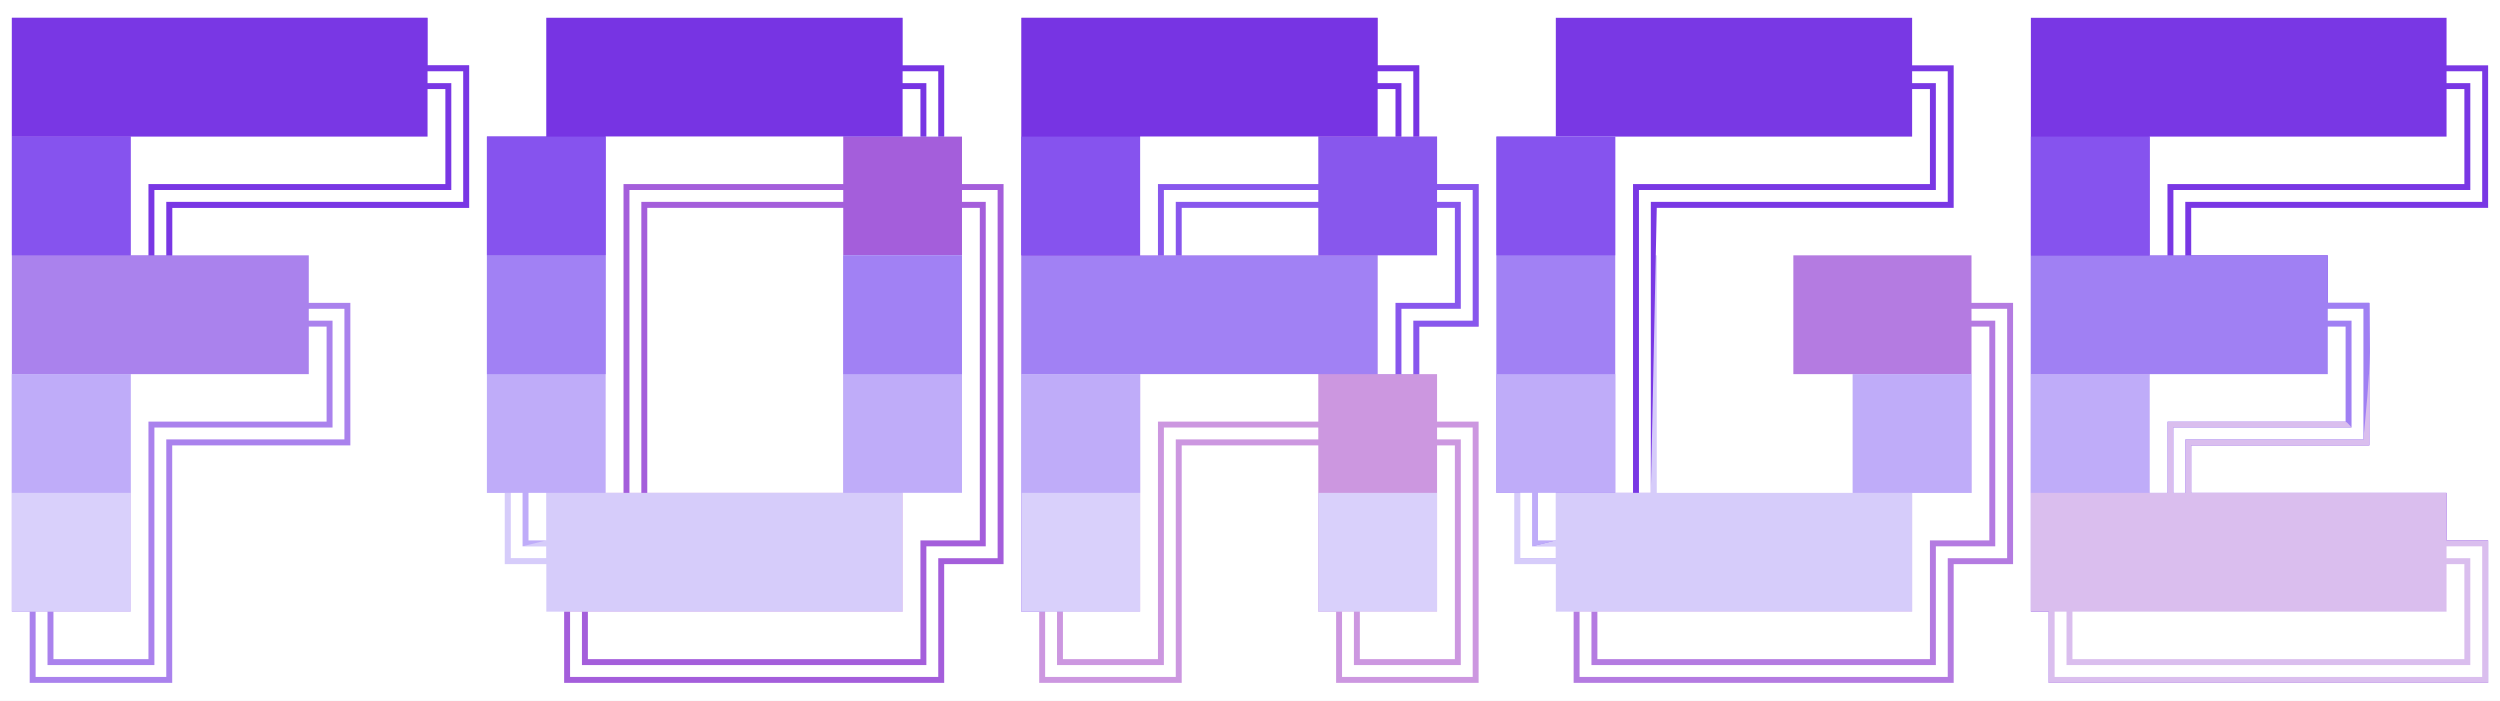
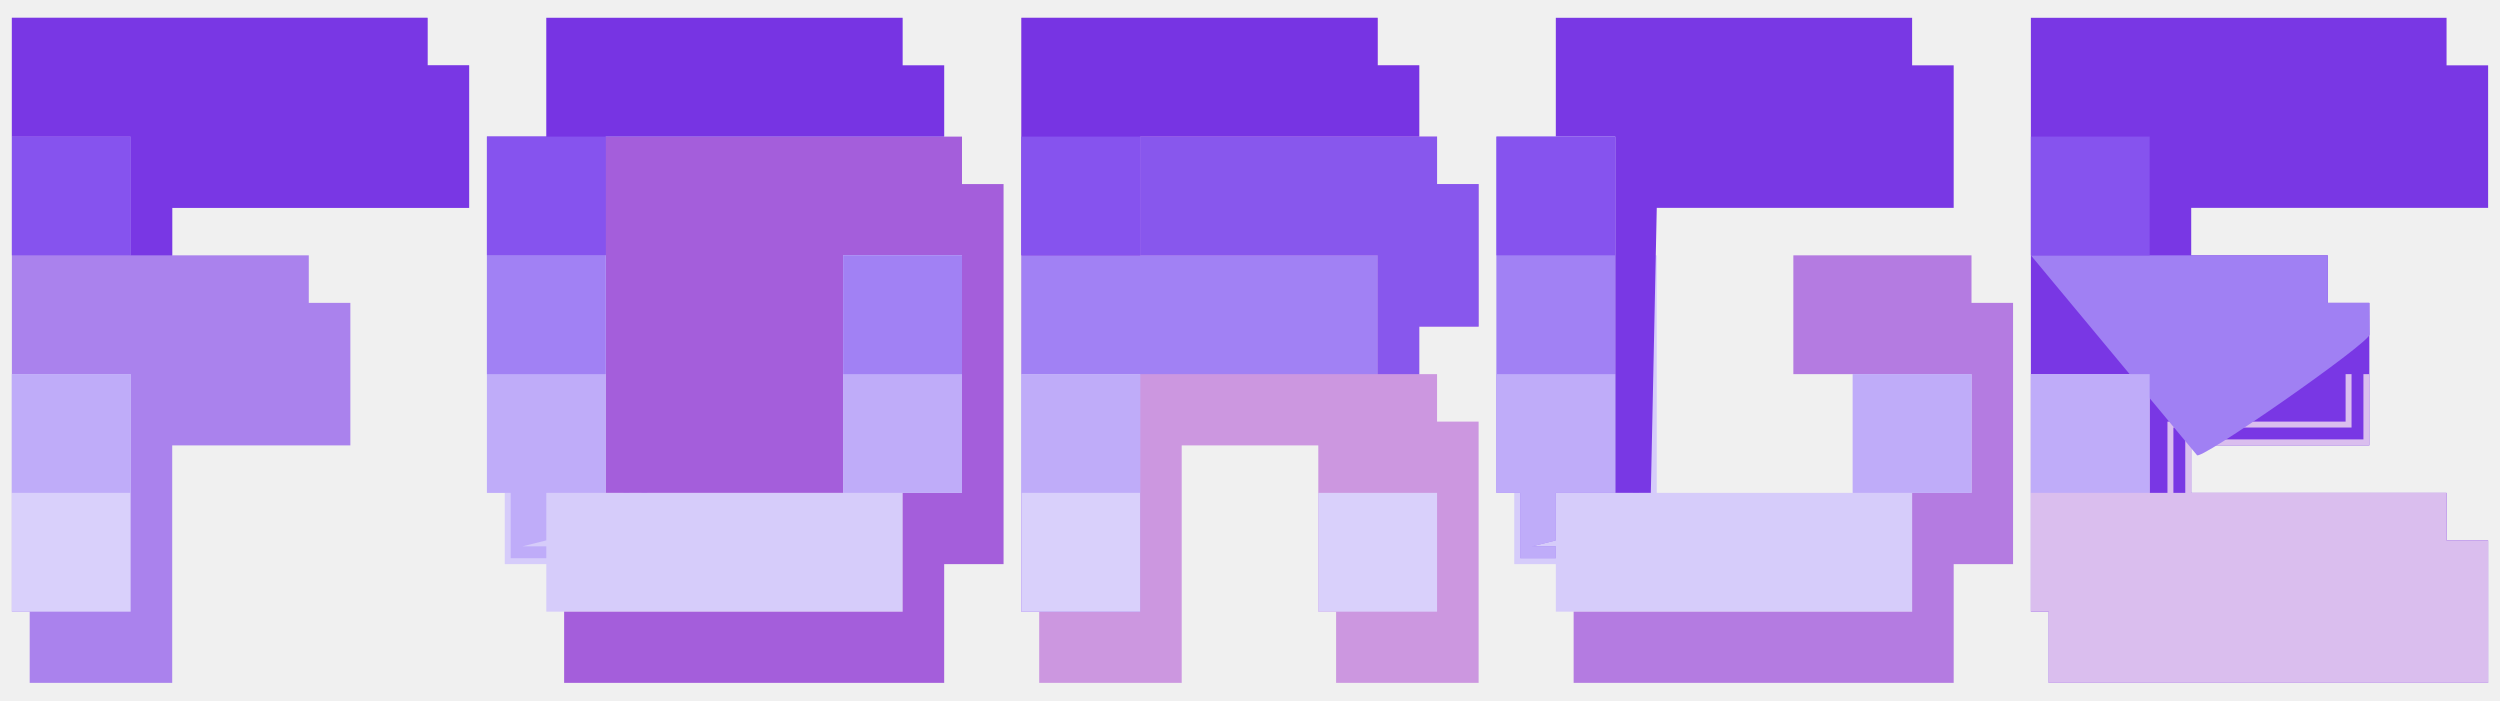
<svg xmlns="http://www.w3.org/2000/svg" version="1.1" width="421" height="118">
-   <path d="M0 0 C138.93 0 277.86 0 421 0 C421 38.94 421 77.88 421 118 C282.07 118 143.14 118 0 118 C0 79.06 0 40.12 0 0 Z " fill="#FFFFFF" transform="translate(0,0)" />
  <path d="M0 0 C19.8 0 39.6 0 60 0 C60 2.64 60 5.28 60 8 C62.31 8 64.62 8 67 8 C67 11.96 67 15.92 67 20 C67.99 20 68.98 20 70 20 C70 22.64 70 25.28 70 28 C72.31 28 74.62 28 77 28 C77 35.92 77 43.84 77 52 C73.7 52 70.4 52 67 52 C67 54.64 67 57.28 67 60 C67.99 60 68.98 60 70 60 C70 62.64 70 65.28 70 68 C72.31 68 74.62 68 77 68 C77 82.52 77 97.04 77 112 C69.08 112 61.16 112 53 112 C53 108.04 53 104.08 53 100 C52.01 100 51.02 100 50 100 C50 90.76 50 81.52 50 72 C42.41 72 34.82 72 27 72 C27 85.2 27 98.4 27 112 C19.08 112 11.16 112 3 112 C3 108.04 3 104.08 3 100 C2.01 100 1.02 100 0 100 C0 67 0 34 0 0 Z " fill="#CC97E0" transform="translate(172,3)" />
  <path d="M0 0 C23.1 0 46.2 0 70 0 C70 2.64 70 5.28 70 8 C72.31 8 74.62 8 77 8 C77 15.92 77 23.84 77 32 C60.5 32 44 32 27 32 C27 34.64 27 37.28 27 40 C34.59 40 42.18 40 50 40 C50 42.64 50 45.28 50 48 C52.31 48 54.62 48 57 48 C57 55.92 57 63.84 57 72 C47.1 72 37.2 72 27 72 C27 74.64 27 77.28 27 80 C41.19 80 55.38 80 70 80 C70 82.64 70 85.28 70 88 C72.31 88 74.62 88 77 88 C77 95.92 77 103.84 77 112 C52.58 112 28.16 112 3 112 C3 108.04 3 104.08 3 100 C2.01 100 1.02 100 0 100 C0 67 0 34 0 0 Z " fill="#7937E4" transform="translate(342,3)" />
  <path d="M0 0 C23.1 0 46.2 0 70 0 C70 2.64 70 5.28 70 8 C72.31 8 74.62 8 77 8 C77 15.92 77 23.84 77 32 C60.5 32 44 32 27 32 C27 34.64 27 37.28 27 40 C34.59 40 42.18 40 50 40 C50 42.64 50 45.28 50 48 C52.31 48 54.62 48 57 48 C57 55.92 57 63.84 57 72 C47.1 72 37.2 72 27 72 C27 85.2 27 98.4 27 112 C19.08 112 11.16 112 3 112 C3 108.04 3 104.08 3 100 C2.01 100 1.02 100 0 100 C0 67 0 34 0 0 Z " fill="#AA82ED" transform="translate(2,3)" />
  <path d="M0 0 C19.8 0 39.6 0 60 0 C60 2.64 60 5.28 60 8 C62.31 8 64.62 8 67 8 C67 11.96 67 15.92 67 20 C48.19 20 29.38 20 10 20 C10 39.8 10 59.6 10 80 C10.99 80 11.98 80 13 80 C13 66.8 13 53.6 13 40 C13.33 40 13.66 40 14 40 C14 53.2 14 66.4 14 80 C14.66 80 15.32 80 16 80 C16 66.8 16 53.6 16 40 C16.33 40 16.66 40 17 40 C17 53.2 17 66.4 17 80 C27.89 80 38.78 80 50 80 C50 66.8 50 53.6 50 40 C56.6 40 63.2 40 70 40 C70 53.2 70 66.4 70 80 C66.7 80 63.4 80 60 80 C60 86.6 60 93.2 60 100 C40.2 100 20.4 100 0 100 C0 97.36 0 94.72 0 92 C-2.31 92 -4.62 92 -7 92 C-7 88.04 -7 84.08 -7 80 C-7.99 80 -8.98 80 -10 80 C-10 60.2 -10 40.4 -10 20 C-6.7 20 -3.4 20 0 20 C0 13.4 0 6.8 0 0 Z " fill="#D6CCFA" transform="translate(92,3)" />
  <path d="M0 0 C19.8 0 39.6 0 60 0 C60 2.64 60 5.28 60 8 C62.31 8 64.62 8 67 8 C67 29.12 67 50.24 67 72 C63.7 72 60.4 72 57 72 C57 78.6 57 85.2 57 92 C35.88 92 14.76 92 -7 92 C-7 88.04 -7 84.08 -7 80 C11.81 80 30.62 80 50 80 C50 73.4 50 66.8 50 60 C53.3 60 56.6 60 60 60 C60 46.8 60 33.6 60 20 C53.4 20 46.8 20 40 20 C40 33.2 40 46.4 40 60 C26.8 60 13.6 60 0 60 C0 40.2 0 20.4 0 0 Z " fill="#A45EDB" transform="translate(102,23)" />
  <path d="M0 0 C6.6 0 13.2 0 20 0 C20 19.8 20 39.6 20 60 C20.99 60 21.98 60 23 60 C23 46.8 23 33.6 23 20 C23.33 20 23.66 20 24 20 C24 33.2 24 46.4 24 60 C24.66 60 25.32 60 26 60 C26 46.8 26 33.6 26 20 C26.33 20 26.66 20 27 20 C27 33.2 27 46.4 27 60 C37.89 60 48.78 60 60 60 C60 53.4 60 46.8 60 40 C66.6 40 73.2 40 80 40 C80 46.6 80 53.2 80 60 C76.7 60 73.4 60 70 60 C70 66.6 70 73.2 70 80 C50.2 80 30.4 80 10 80 C10 77.36 10 74.72 10 72 C7.69 72 5.38 72 3 72 C3 68.04 3 64.08 3 60 C2.01 60 1.02 60 0 60 C0 40.2 0 20.4 0 0 Z " fill="#D6CCFA" transform="translate(252,23)" />
  <path d="M0 0 C6.6 0 13.2 0 20 0 C20 6.6 20 13.2 20 20 C20.99 20 21.98 20 23 20 C23 16.04 23 12.08 23 8 C32.9 8 42.8 8 53 8 C53 5.36 53 2.72 53 0 C53.33 0 53.66 0 54 0 C54 2.97 54 5.94 54 9 C44.1 9 34.2 9 24 9 C24 12.63 24 16.26 24 20 C24.66 20 25.32 20 26 20 C26 17.03 26 14.06 26 11 C35.9 11 45.8 11 56 11 C56 7.37 56 3.74 56 0 C56.33 0 56.66 0 57 0 C57 3.96 57 7.92 57 12 C47.1 12 37.2 12 27 12 C27 14.64 27 17.28 27 20 C41.19 20 55.38 20 70 20 C70 22.64 70 25.28 70 28 C72.31 28 74.62 28 77 28 C77 35.92 77 43.84 77 52 C52.58 52 28.16 52 3 52 C3 48.04 3 44.08 3 40 C2.01 40 1.02 40 0 40 C0 26.8 0 13.6 0 0 Z " fill="#DABEEE" transform="translate(342,63)" />
  <path d="M0 0 C19.8 0 39.6 0 60 0 C60 2.64 60 5.28 60 8 C62.31 8 64.62 8 67 8 C67 15.92 67 23.84 67 32 C50.5 32 34 32 17 32 C16.67 47.84 16.34 63.68 16 80 C14.02 80 12.04 80 10 80 C10 60.2 10 40.4 10 20 C6.7 20 3.4 20 0 20 C0 13.4 0 6.8 0 0 Z " fill="#7938E4" transform="translate(262,3)" />
  <path d="M0 0 C23.1 0 46.2 0 70 0 C70 2.64 70 5.28 70 8 C72.31 8 74.62 8 77 8 C77 15.92 77 23.84 77 32 C60.5 32 44 32 27 32 C27 34.64 27 37.28 27 40 C24.69 40 22.38 40 20 40 C20 33.4 20 26.8 20 20 C13.4 20 6.8 20 0 20 C0 13.4 0 6.8 0 0 Z " fill="#7937E4" transform="translate(2,3)" />
  <path d="M0 0 C19.8 0 39.6 0 60 0 C60 6.6 60 13.2 60 20 C46.8 20 33.6 20 20 20 C20 33.2 20 46.4 20 60 C13.4 60 6.8 60 0 60 C0 40.2 0 20.4 0 0 Z " fill="#A181F4" transform="translate(172,43)" />
  <path d="M0 0 C9.9 0 19.8 0 30 0 C30 2.64 30 5.28 30 8 C32.31 8 34.62 8 37 8 C37 22.52 37 37.04 37 52 C33.7 52 30.4 52 27 52 C27 58.6 27 65.2 27 72 C5.88 72 -15.24 72 -37 72 C-37 68.04 -37 64.08 -37 60 C-18.19 60 0.62 60 20 60 C20 53.4 20 46.8 20 40 C23.3 40 26.6 40 30 40 C30 33.4 30 26.8 30 20 C20.1 20 10.2 20 0 20 C0 13.4 0 6.8 0 0 Z " fill="#B47BE1" transform="translate(302,43)" />
  <path d="M0 0 C19.8 0 39.6 0 60 0 C60 2.64 60 5.28 60 8 C62.31 8 64.62 8 67 8 C67 11.96 67 15.92 67 20 C51.49 20 35.98 20 20 20 C20 26.6 20 33.2 20 40 C13.4 40 6.8 40 0 40 C0 26.8 0 13.6 0 0 Z " fill="#7734E3" transform="translate(172,3)" />
  <path d="M0 0 C19.8 0 39.6 0 60 0 C60 2.64 60 5.28 60 8 C62.31 8 64.62 8 67 8 C67 11.96 67 15.92 67 20 C48.19 20 29.38 20 10 20 C10 26.6 10 33.2 10 40 C3.4 40 -3.2 40 -10 40 C-10 33.4 -10 26.8 -10 20 C-6.7 20 -3.4 20 0 20 C0 13.4 0 6.8 0 0 Z " fill="#7734E3" transform="translate(92,3)" />
-   <path d="M0 0 C10.89 0 21.78 0 33 0 C33 15.84 33 31.68 33 48 C22.11 48 11.22 48 0 48 C0 32.16 0 16.32 0 0 Z " fill="#FFFFFF" transform="translate(109,35)" />
-   <path d="M0 0 C16.5 0 33 0 50 0 C50 2.64 50 5.28 50 8 C52.31 8 54.62 8 57 8 C57.028 9.771 57.047 11.542 57.062 13.312 C57.074 14.299 57.086 15.285 57.098 16.301 C56.968 21.212 56.445 26.107 56 31 C46.1 31 36.2 31 26 31 C26 33.97 26 36.94 26 40 C25.34 40 24.68 40 24 40 C24 36.37 24 32.74 24 29 C33.9 29 43.8 29 54 29 C52.897 27.671 52.897 27.671 50.133 27.886 C48.881 27.892 47.629 27.897 46.34 27.902 C45.675 27.904 45.011 27.905 44.326 27.907 C42.197 27.912 40.067 27.925 37.938 27.938 C36.497 27.943 35.056 27.947 33.615 27.951 C30.077 27.962 26.538 27.979 23 28 C23 31.96 23 35.92 23 40 C22.01 40 21.02 40 20 40 C20 33.4 20 26.8 20 20 C13.4 20 6.8 20 0 20 C0 13.4 0 6.8 0 0 Z " fill="#A080F3" transform="translate(342,43)" />
+   <path d="M0 0 C16.5 0 33 0 50 0 C50 2.64 50 5.28 50 8 C52.31 8 54.62 8 57 8 C57.028 9.771 57.047 11.542 57.062 13.312 C57.074 14.746 27.943 35.056 27.947 33.615 27.951 C30.077 27.962 26.538 27.979 23 28 C23 31.96 23 35.92 23 40 C22.01 40 21.02 40 20 40 C20 33.4 20 26.8 20 20 C13.4 20 6.8 20 0 20 C0 13.4 0 6.8 0 0 Z " fill="#A080F3" transform="translate(342,43)" />
  <path d="M0 0 C16.5 0 33 0 50 0 C50 2.64 50 5.28 50 8 C52.31 8 54.62 8 57 8 C57 15.92 57 23.84 57 32 C53.7 32 50.4 32 47 32 C47 34.64 47 37.28 47 40 C44.69 40 42.38 40 40 40 C40 33.4 40 26.8 40 20 C26.8 20 13.6 20 0 20 C0 13.4 0 6.8 0 0 Z " fill="#8857ED" transform="translate(192,23)" />
  <path d="M0 0 C6.6 0 13.2 0 20 0 C20 19.8 20 39.6 20 60 C16.7 60 13.4 60 10 60 C10 62.64 10 65.28 10 68 C8.02 68.495 8.02 68.495 6 69 C7.32 69 8.64 69 10 69 C10 69.66 10 70.32 10 71 C8.02 71 6.04 71 4 71 C4 67.37 4 63.74 4 60 C2.68 60 1.36 60 0 60 C0 40.2 0 20.4 0 0 Z " fill="#A181F4" transform="translate(252,23)" />
  <path d="M0 0 C6.6 0 13.2 0 20 0 C20 13.2 20 26.4 20 40 C16.7 40 13.4 40 10 40 C10 42.64 10 45.28 10 48 C8.02 48.495 8.02 48.495 6 49 C7.32 49 8.64 49 10 49 C10 49.66 10 50.32 10 51 C8.02 51 6.04 51 4 51 C4 47.37 4 43.74 4 40 C2.68 40 1.36 40 0 40 C0 26.8 0 13.6 0 0 Z " fill="#BFACF9" transform="translate(82,43)" />
  <path d="M0 0 C6.6 0 13.2 0 20 0 C20 13.2 20 26.4 20 40 C13.4 40 6.8 40 0 40 C0 26.8 0 13.6 0 0 Z " fill="#D9D0FB" transform="translate(172,63)" />
  <path d="M0 0 C6.6 0 13.2 0 20 0 C20 13.2 20 26.4 20 40 C13.4 40 6.8 40 0 40 C0 26.8 0 13.6 0 0 Z " fill="#D9D0FB" transform="translate(2,63)" />
  <path d="M0 0 C6.6 0 13.2 0 20 0 C20 13.2 20 26.4 20 40 C13.4 40 6.8 40 0 40 C0 26.8 0 13.6 0 0 Z " fill="#BFACF9" transform="translate(142,43)" />
-   <path d="M0 0 C0.99 0 1.98 0 3 0 C3 18.48 3 36.96 3 56 C-0.3 56 -3.6 56 -7 56 C-7 62.6 -7 69.2 -7 76 C-25.48 76 -43.96 76 -63 76 C-63 73.36 -63 70.72 -63 68 C-45.51 68 -28.02 68 -10 68 C-10 61.4 -10 54.8 -10 48 C-6.7 48 -3.4 48 0 48 C0 32.16 0 16.32 0 0 Z " fill="#FFFFFF" transform="translate(162,35)" />
-   <path d="M0 0 C0.99 0 1.98 0 3 0 C3 11.88 3 23.76 3 36 C-0.3 36 -3.6 36 -7 36 C-7 42.6 -7 49.2 -7 56 C-25.48 56 -43.96 56 -63 56 C-63 53.36 -63 50.72 -63 48 C-45.51 48 -28.02 48 -10 48 C-10 41.4 -10 34.8 -10 28 C-6.7 28 -3.4 28 0 28 C0 18.76 0 9.52 0 0 Z " fill="#FFFFFF" transform="translate(332,55)" />
-   <path d="M0 0 C0.99 0 1.98 0 3 0 C3 5.28 3 10.56 3 16 C-13.5 16 -30 16 -47 16 C-47 33.16 -47 50.32 -47 68 C-47.99 68 -48.98 68 -50 68 C-50 48.2 -50 28.4 -50 8 C-33.5 8 -17 8 0 8 C0 5.36 0 2.72 0 0 Z " fill="#FFFFFF" transform="translate(322,15)" />
-   <path d="M0 0 C0.99 0 1.98 0 3 0 C3 5.28 3 10.56 3 16 C-18.78 16 -40.56 16 -63 16 C-63 13.36 -63 10.72 -63 8 C-42.21 8 -21.42 8 0 8 C0 5.36 0 2.72 0 0 Z " fill="#FFFFFF" transform="translate(412,95)" />
-   <path d="M0 0 C0.99 0 1.98 0 3 0 C3 5.28 3 10.56 3 16 C-6.9 16 -16.8 16 -27 16 C-27 29.2 -27 42.4 -27 56 C-32.28 56 -37.56 56 -43 56 C-43 53.36 -43 50.72 -43 48 C-38.71 48 -34.42 48 -30 48 C-30 34.8 -30 21.6 -30 8 C-20.1 8 -10.2 8 0 8 C0 5.36 0 2.72 0 0 Z " fill="#FFFFFF" transform="translate(52,55)" />
-   <path d="M0 0 C0.99 0 1.98 0 3 0 C3 5.28 3 10.56 3 16 C-13.5 16 -30 16 -47 16 C-47 19.96 -47 23.92 -47 28 C-47.99 28 -48.98 28 -50 28 C-50 21.4 -50 14.8 -50 8 C-33.5 8 -17 8 0 8 C0 5.36 0 2.72 0 0 Z " fill="#FFFFFF" transform="translate(412,15)" />
-   <path d="M0 0 C0.99 0 1.98 0 3 0 C3 5.28 3 10.56 3 16 C-13.5 16 -30 16 -47 16 C-47 19.96 -47 23.92 -47 28 C-47.99 28 -48.98 28 -50 28 C-50 21.4 -50 14.8 -50 8 C-33.5 8 -17 8 0 8 C0 5.36 0 2.72 0 0 Z " fill="#FFFFFF" transform="translate(72,15)" />
-   <path d="M0 0 C13.2 0 26.4 0 40 0 C40 2.64 40 5.28 40 8 C27.79 8 15.58 8 3 8 C3 25.16 3 42.32 3 60 C2.01 60 1.02 60 0 60 C0 40.2 0 20.4 0 0 Z " fill="#FFFFFF" transform="translate(102,23)" />
-   <path d="M0 0 C9.9 0 19.8 0 30 0 C30 2.64 30 5.28 30 8 C21.09 8 12.18 8 3 8 C3 21.2 3 34.4 3 48 C-2.28 48 -7.56 48 -13 48 C-13 45.36 -13 42.72 -13 40 C-8.71 40 -4.42 40 0 40 C0 26.8 0 13.6 0 0 Z " fill="#FFFFFF" transform="translate(192,63)" />
  <path d="M0 0 C6.6 0 13.2 0 20 0 C20 6.6 20 13.2 20 20 C16.7 20 13.4 20 10 20 C10 22.64 10 25.28 10 28 C8.68 28.33 7.36 28.66 6 29 C7.32 29 8.64 29 10 29 C10 29.66 10 30.32 10 31 C8.02 31 6.04 31 4 31 C4 27.37 4 23.74 4 20 C2.68 20 1.36 20 0 20 C0 13.4 0 6.8 0 0 Z " fill="#BFACF9" transform="translate(252,63)" />
  <path d="M0 0 C6.6 0 13.2 0 20 0 C20 6.6 20 13.2 20 20 C13.4 20 6.8 20 0 20 C0 13.4 0 6.8 0 0 Z " fill="#D9D0FB" transform="translate(222,83)" />
  <path d="M0 0 C6.6 0 13.2 0 20 0 C20 6.6 20 13.2 20 20 C13.4 20 6.8 20 0 20 C0 13.4 0 6.8 0 0 Z " fill="#BFACF9" transform="translate(342,63)" />
  <path d="M0 0 C6.6 0 13.2 0 20 0 C20 6.6 20 13.2 20 20 C13.4 20 6.8 20 0 20 C0 13.4 0 6.8 0 0 Z " fill="#BFACF9" transform="translate(312,63)" />
  <path d="M0 0 C6.6 0 13.2 0 20 0 C20 6.6 20 13.2 20 20 C13.4 20 6.8 20 0 20 C0 13.4 0 6.8 0 0 Z " fill="#BFACF9" transform="translate(172,63)" />
  <path d="M0 0 C6.6 0 13.2 0 20 0 C20 6.6 20 13.2 20 20 C13.4 20 6.8 20 0 20 C0 13.4 0 6.8 0 0 Z " fill="#BFACF9" transform="translate(2,63)" />
  <path d="M0 0 C6.6 0 13.2 0 20 0 C20 6.6 20 13.2 20 20 C13.4 20 6.8 20 0 20 C0 13.4 0 6.8 0 0 Z " fill="#A181F4" transform="translate(142,43)" />
  <path d="M0 0 C6.6 0 13.2 0 20 0 C20 6.6 20 13.2 20 20 C13.4 20 6.8 20 0 20 C0 13.4 0 6.8 0 0 Z " fill="#A181F4" transform="translate(82,43)" />
  <path d="M0 0 C6.6 0 13.2 0 20 0 C20 6.6 20 13.2 20 20 C13.4 20 6.8 20 0 20 C0 13.4 0 6.8 0 0 Z " fill="#8653EE" transform="translate(342,23)" />
  <path d="M0 0 C6.6 0 13.2 0 20 0 C20 6.6 20 13.2 20 20 C13.4 20 6.8 20 0 20 C0 13.4 0 6.8 0 0 Z " fill="#8653EE" transform="translate(252,23)" />
  <path d="M0 0 C6.6 0 13.2 0 20 0 C20 6.6 20 13.2 20 20 C13.4 20 6.8 20 0 20 C0 13.4 0 6.8 0 0 Z " fill="#8653EE" transform="translate(172,23)" />
  <path d="M0 0 C6.6 0 13.2 0 20 0 C20 6.6 20 13.2 20 20 C13.4 20 6.8 20 0 20 C0 13.4 0 6.8 0 0 Z " fill="#8653EE" transform="translate(82,23)" />
  <path d="M0 0 C6.6 0 13.2 0 20 0 C20 6.6 20 13.2 20 20 C13.4 20 6.8 20 0 20 C0 13.4 0 6.8 0 0 Z " fill="#8653EE" transform="translate(2,23)" />
-   <path d="M0 0 C1.98 0 3.96 0 6 0 C6 20.46 6 40.92 6 62 C2.7 62 -0.6 62 -4 62 C-4 68.6 -4 75.2 -4 82 C-24.46 82 -44.92 82 -66 82 C-66 78.37 -66 74.74 -66 71 C-65.34 71 -64.68 71 -64 71 C-64 73.97 -64 76.94 -64 80 C-44.86 80 -25.72 80 -6 80 C-6 73.4 -6 66.8 -6 60 C-2.7 60 0.6 60 4 60 C4 40.86 4 21.72 4 2 C2.68 2 1.36 2 0 2 C0 1.34 0 0.68 0 0 Z " fill="#FFFFFF" transform="translate(162,32)" />
-   <path d="M0 0 C0.99 0 1.98 0 3 0 C3 5.28 3 10.56 3 16 C-6.9 16 -16.8 16 -27 16 C-27 19.96 -27 23.92 -27 28 C-27.99 28 -28.98 28 -30 28 C-30 21.4 -30 14.8 -30 8 C-20.1 8 -10.2 8 0 8 C0 5.36 0 2.72 0 0 Z " fill="#FFFFFF" transform="translate(392,55)" />
-   <path d="M0 0 C1.98 0 3.96 0 6 0 C6 13.86 6 27.72 6 42 C2.7 42 -0.6 42 -4 42 C-4 48.6 -4 55.2 -4 62 C-24.46 62 -44.92 62 -66 62 C-66 58.37 -66 54.74 -66 51 C-65.34 51 -64.68 51 -64 51 C-64 53.97 -64 56.94 -64 60 C-44.86 60 -25.72 60 -6 60 C-6 53.4 -6 46.8 -6 40 C-2.7 40 0.6 40 4 40 C4 27.46 4 14.92 4 2 C2.68 2 1.36 2 0 2 C0 1.34 0 0.68 0 0 Z " fill="#FFFFFF" transform="translate(332,52)" />
-   <path d="M0 0 C9.9 0 19.8 0 30 0 C30 2.64 30 5.28 30 8 C21.09 8 12.18 8 3 8 C3 11.96 3 15.92 3 20 C2.01 20 1.02 20 0 20 C0 13.4 0 6.8 0 0 Z " fill="#FFFFFF" transform="translate(192,23)" />
-   <path d="M0 0 C1.98 0 3.96 0 6 0 C6 7.26 6 14.52 6 22 C-3.9 22 -13.8 22 -24 22 C-24 35.2 -24 48.4 -24 62 C-31.26 62 -38.52 62 -46 62 C-46 58.37 -46 54.74 -46 51 C-45.34 51 -44.68 51 -44 51 C-44 53.97 -44 56.94 -44 60 C-38.06 60 -32.12 60 -26 60 C-26 46.8 -26 33.6 -26 20 C-16.1 20 -6.2 20 4 20 C4 14.06 4 8.12 4 2 C2.68 2 1.36 2 0 2 C0 1.34 0 0.68 0 0 Z " fill="#FFFFFF" transform="translate(52,52)" />
-   <path d="M0 0 C1.98 0 3.96 0 6 0 C6 7.26 6 14.52 6 22 C-10.5 22 -27 22 -44 22 C-44 38.17 -44 54.34 -44 71 C-44.66 71 -45.32 71 -46 71 C-46 54.17 -46 37.34 -46 20 C-29.5 20 -13 20 4 20 C4 14.06 4 8.12 4 2 C2.68 2 1.36 2 0 2 C0 1.34 0 0.68 0 0 Z " fill="#FFFFFF" transform="translate(322,12)" />
-   <path d="M0 0 C0.99 0 1.98 0 3 0 C3 11.88 3 23.76 3 36 C-2.28 36 -7.56 36 -13 36 C-13 33.36 -13 30.72 -13 28 C-8.71 28 -4.42 28 0 28 C0 18.76 0 9.52 0 0 Z " fill="#FFFFFF" transform="translate(242,75)" />
-   <path d="M0 0 C1.98 0 3.96 0 6 0 C6 7.26 6 14.52 6 22 C-17.76 22 -41.52 22 -66 22 C-66 18.37 -66 14.74 -66 11 C-65.34 11 -64.68 11 -64 11 C-64 13.97 -64 16.94 -64 20 C-41.56 20 -19.12 20 4 20 C4 14.06 4 8.12 4 2 C2.68 2 1.36 2 0 2 C0 1.34 0 0.68 0 0 Z " fill="#FFFFFF" transform="translate(412,92)" />
-   <path d="M0 0 C8.58 0 17.16 0 26 0 C26 0.66 26 1.32 26 2 C18.08 2 10.16 2 2 2 C2 15.2 2 28.4 2 42 C-5.26 42 -12.52 42 -20 42 C-20 38.37 -20 34.74 -20 31 C-19.34 31 -18.68 31 -18 31 C-18 33.97 -18 36.94 -18 40 C-12.06 40 -6.12 40 0 40 C0 26.8 0 13.6 0 0 Z " fill="#FFFFFF" transform="translate(196,72)" />
-   <path d="M0 0 C7.59 0 15.18 0 23 0 C23 2.64 23 5.28 23 8 C15.41 8 7.82 8 0 8 C0 5.36 0 2.72 0 0 Z " fill="#FFFFFF" transform="translate(199,35)" />
-   <path d="M0 0 C1.98 0 3.96 0 6 0 C6 7.26 6 14.52 6 22 C-10.5 22 -27 22 -44 22 C-44 24.97 -44 27.94 -44 31 C-44.66 31 -45.32 31 -46 31 C-46 27.37 -46 23.74 -46 20 C-29.5 20 -13 20 4 20 C4 14.06 4 8.12 4 2 C2.68 2 1.36 2 0 2 C0 1.34 0 0.68 0 0 Z " fill="#FFFFFF" transform="translate(412,12)" />
-   <path d="M0 0 C11.88 0 23.76 0 36 0 C36 0.66 36 1.32 36 2 C24.78 2 13.56 2 2 2 C2 18.17 2 34.34 2 51 C1.34 51 0.68 51 0 51 C0 34.17 0 17.34 0 0 Z " fill="#FFFFFF" transform="translate(106,32)" />
-   <path d="M0 0 C1.98 0 3.96 0 6 0 C6 7.26 6 14.52 6 22 C-10.5 22 -27 22 -44 22 C-44 24.97 -44 27.94 -44 31 C-44.66 31 -45.32 31 -46 31 C-46 27.37 -46 23.74 -46 20 C-29.5 20 -13 20 4 20 C4 14.06 4 8.12 4 2 C2.68 2 1.36 2 0 2 C0 1.34 0 0.68 0 0 Z " fill="#FFFFFF" transform="translate(72,12)" />
-   <path d="M0 0 C0.99 0 1.98 0 3 0 C3 5.28 3 10.56 3 16 C-0.3 16 -3.6 16 -7 16 C-7 19.96 -7 23.92 -7 28 C-7.99 28 -8.98 28 -10 28 C-10 21.4 -10 14.8 -10 8 C-6.7 8 -3.4 8 0 8 C0 5.36 0 2.72 0 0 Z " fill="#FFFFFF" transform="translate(242,35)" />
-   <path d="M0 0 C1.98 0 3.96 0 6 0 C6 13.86 6 27.72 6 42 C-1.26 42 -8.52 42 -16 42 C-16 38.37 -16 34.74 -16 31 C-15.34 31 -14.68 31 -14 31 C-14 33.97 -14 36.94 -14 40 C-8.06 40 -2.12 40 4 40 C4 27.46 4 14.92 4 2 C2.68 2 1.36 2 0 2 C0 1.34 0 0.68 0 0 Z " fill="#FFFFFF" transform="translate(242,72)" />
-   <path d="M0 0 C1.98 0 3.96 0 6 0 C6 7.26 6 14.52 6 22 C-3.9 22 -13.8 22 -24 22 C-24 24.97 -24 27.94 -24 31 C-24.66 31 -25.32 31 -26 31 C-26 27.37 -26 23.74 -26 20 C-16.1 20 -6.2 20 4 20 C4 14.06 4 8.12 4 2 C2.68 2 1.36 2 0 2 C0 1.34 0 0.68 0 0 Z " fill="#FFFFFF" transform="translate(392,52)" />
-   <path d="M0 0 C1.98 0 3.96 0 6 0 C6 7.26 6 14.52 6 22 C2.7 22 -0.6 22 -4 22 C-4 24.97 -4 27.94 -4 31 C-4.66 31 -5.32 31 -6 31 C-6 27.37 -6 23.74 -6 20 C-2.7 20 0.6 20 4 20 C4 14.06 4 8.12 4 2 C2.68 2 1.36 2 0 2 C0 1.34 0 0.68 0 0 Z " fill="#FFFFFF" transform="translate(242,32)" />
-   <path d="M0 0 C8.58 0 17.16 0 26 0 C26 0.66 26 1.32 26 2 C18.08 2 10.16 2 2 2 C2 4.97 2 7.94 2 11 C1.34 11 0.68 11 0 11 C0 7.37 0 3.74 0 0 Z " fill="#FFFFFF" transform="translate(196,32)" />
-   <path d="M0 0 C0.66 0 1.32 0 2 0 C2 2.97 2 5.94 2 9 C3.32 9 4.64 9 6 9 C6 9.66 6 10.32 6 11 C4.02 11 2.04 11 0 11 C0 7.37 0 3.74 0 0 Z " fill="#FFFFFF" transform="translate(256,83)" />
-   <path d="M0 0 C0.66 0 1.32 0 2 0 C2 2.97 2 5.94 2 9 C3.32 9 4.64 9 6 9 C6 9.66 6 10.32 6 11 C4.02 11 2.04 11 0 11 C0 7.37 0 3.74 0 0 Z " fill="#FFFFFF" transform="translate(86,83)" />
-   <path d="M0 0 C1.98 0 3.96 0 6 0 C6 3.63 6 7.26 6 11 C5.34 11 4.68 11 4 11 C4 8.03 4 5.06 4 2 C2.68 2 1.36 2 0 2 C0 1.34 0 0.68 0 0 Z " fill="#FFFFFF" transform="translate(232,12)" />
-   <path d="M0 0 C1.98 0 3.96 0 6 0 C6 3.63 6 7.26 6 11 C5.34 11 4.68 11 4 11 C4 8.03 4 5.06 4 2 C2.68 2 1.36 2 0 2 C0 1.34 0 0.68 0 0 Z " fill="#FFFFFF" transform="translate(152,12)" />
-   <path d="M0 0 C0.99 0 1.98 0 3 0 C3 2.64 3 5.28 3 8 C2.01 8 1.02 8 0 8 C0 5.36 0 2.72 0 0 Z " fill="#FFFFFF" transform="translate(259,83)" />
-   <path d="M0 0 C0.99 0 1.98 0 3 0 C3 2.64 3 5.28 3 8 C2.01 8 1.02 8 0 8 C0 5.36 0 2.72 0 0 Z " fill="#FFFFFF" transform="translate(89,83)" />
-   <path d="M0 0 C0.99 0 1.98 0 3 0 C3 2.64 3 5.28 3 8 C2.01 8 1.02 8 0 8 C0 5.36 0 2.72 0 0 Z " fill="#FFFFFF" transform="translate(232,15)" />
-   <path d="M0 0 C0.99 0 1.98 0 3 0 C3 2.64 3 5.28 3 8 C2.01 8 1.02 8 0 8 C0 5.36 0 2.72 0 0 Z " fill="#FFFFFF" transform="translate(152,15)" />
+   <path d="M0 0 C10.89 0 21.78 0 33 0 C33 15.84 33 31.68 33 48 C22.11 48 11.22 48 0 48 C0 32.16 0 16.32 0 0 Z " fill="none" transform="translate(109,35)" />
</svg>
